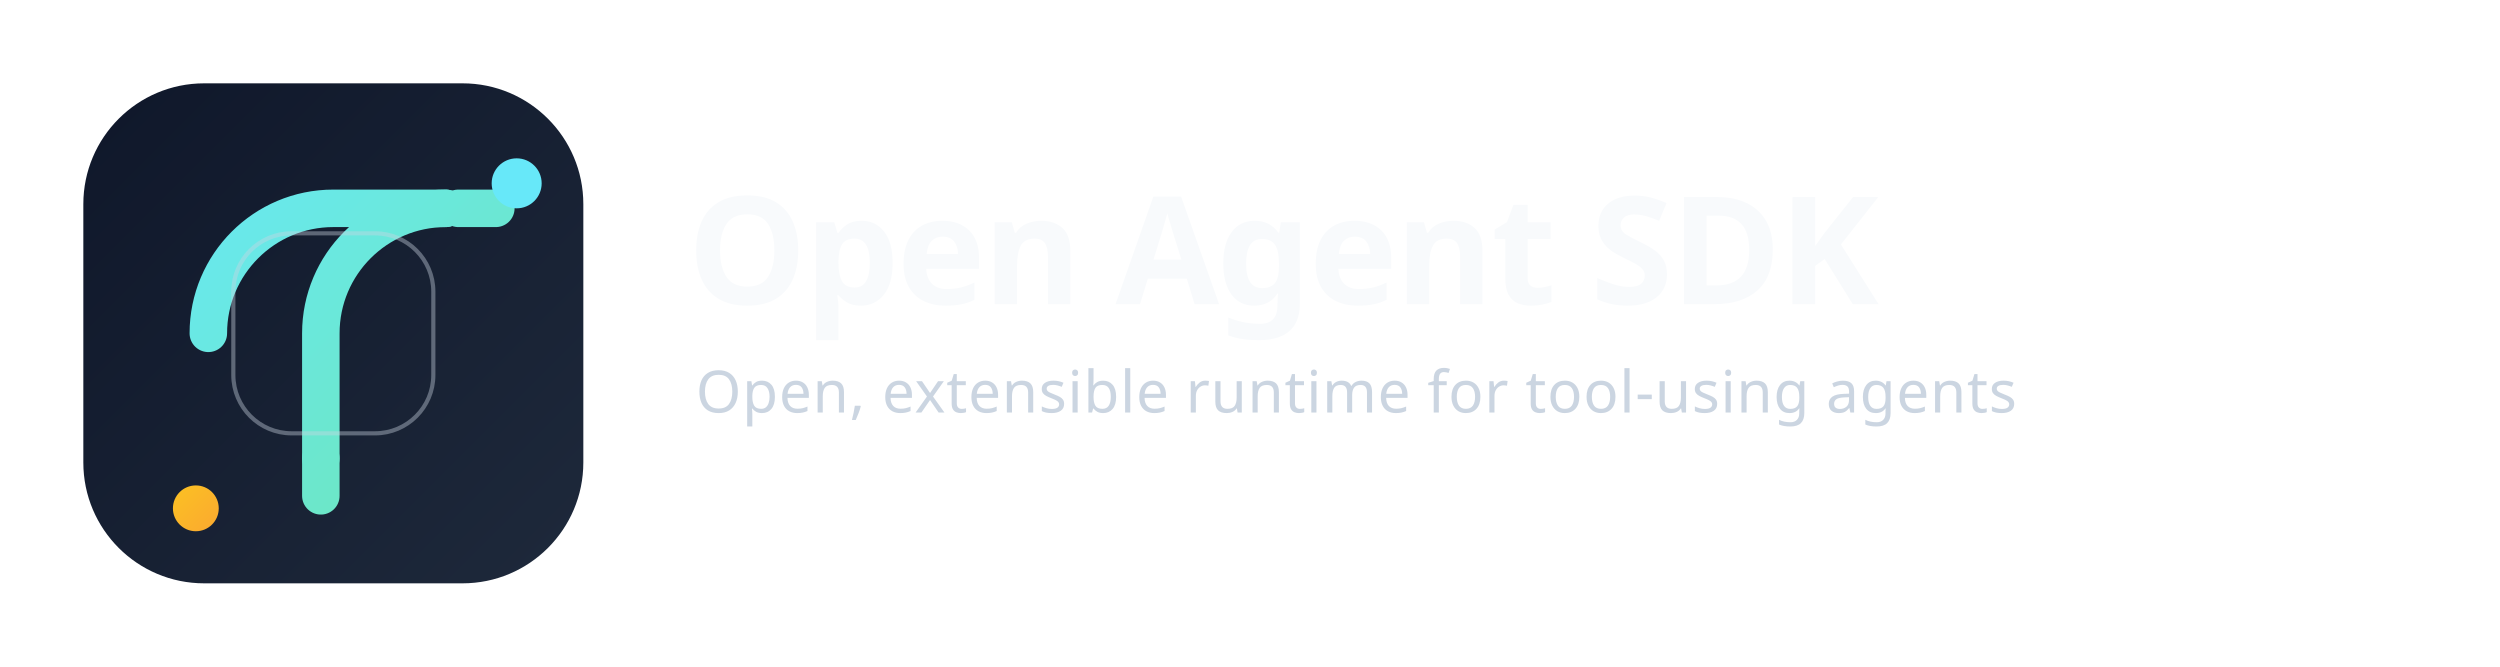
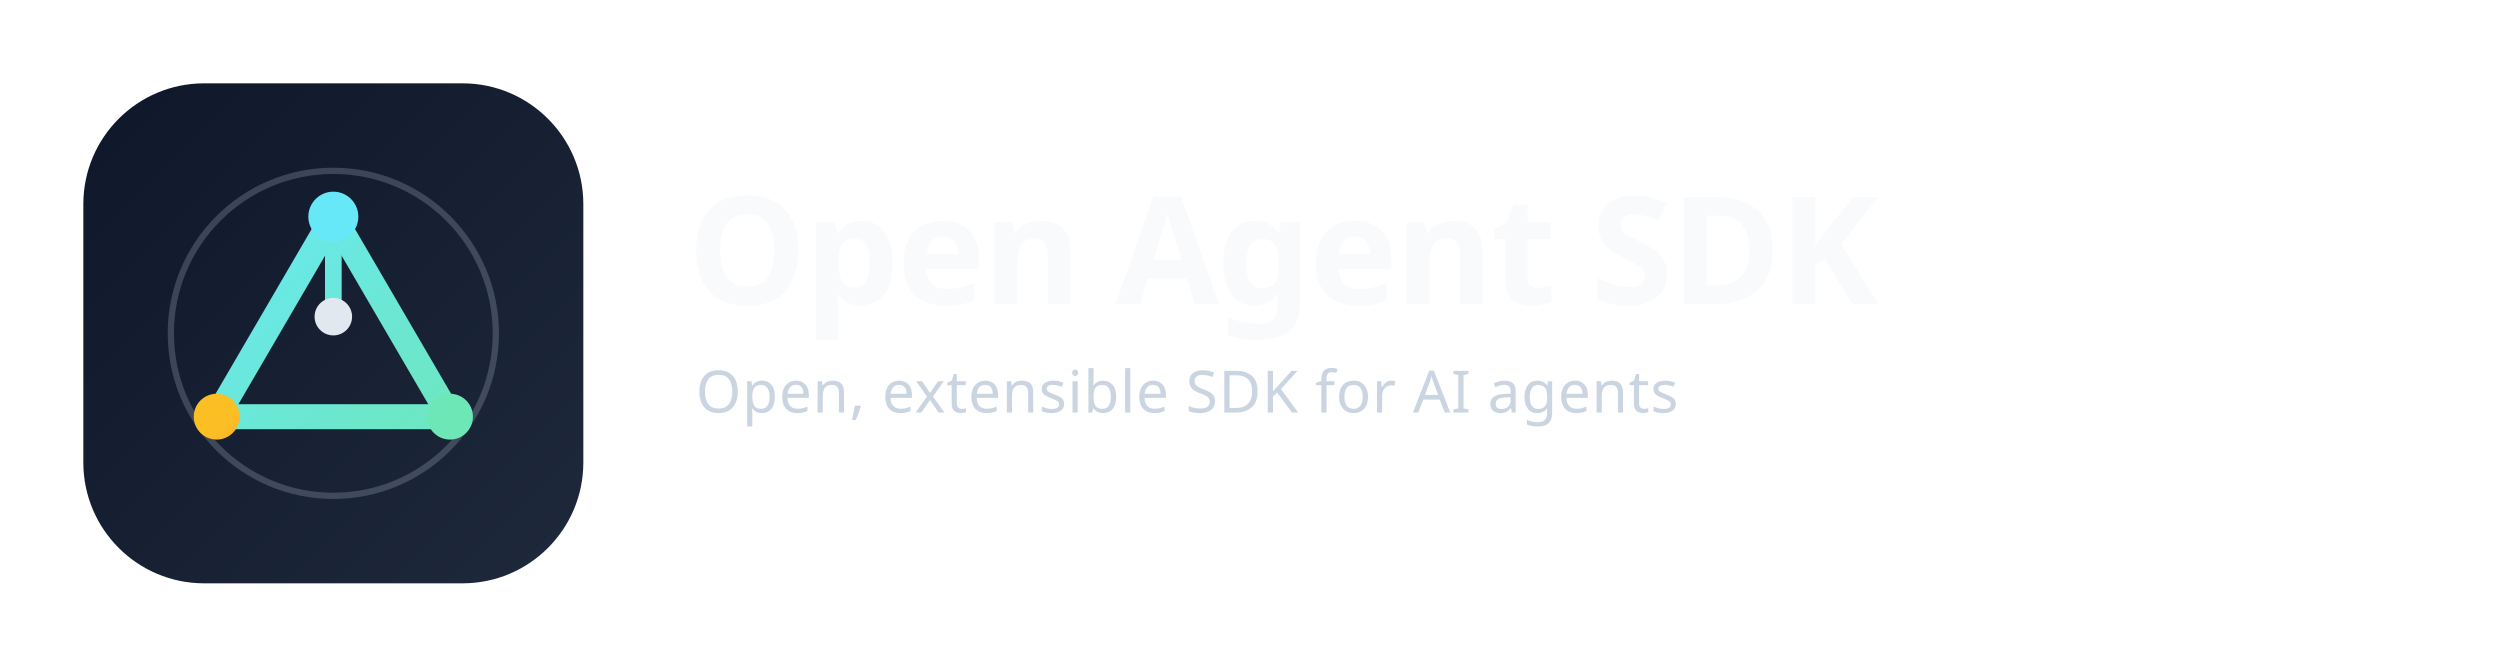
<svg xmlns="http://www.w3.org/2000/svg" width="1200" height="320" viewBox="0 0 1200 320" fill="none" role="img" aria-labelledby="title desc">
  <defs>
    <linearGradient id="markBgDark" x1="40" y1="40" x2="280" y2="280" gradientUnits="userSpaceOnUse">
      <stop offset="0" stop-color="#0F172A" />
      <stop offset="1" stop-color="#1E293B" />
    </linearGradient>
-     <linearGradient id="signalDark" x1="72" y1="72" x2="248" y2="248" gradientUnits="userSpaceOnUse">
+     <linearGradient id="signalDark" x1="92" y1="92" x2="228" y2="228" gradientUnits="userSpaceOnUse">
      <stop offset="0" stop-color="#67E8F9" />
      <stop offset="1" stop-color="#6EE7B7" />
    </linearGradient>
-     <linearGradient id="sparkDark" x1="68" y1="252" x2="108" y2="292" gradientUnits="userSpaceOnUse">
+     <linearGradient id="sparkDark" x1="86" y1="224" x2="112" y2="250" gradientUnits="userSpaceOnUse">
      <stop offset="0" stop-color="#FBBF24" />
      <stop offset="1" stop-color="#FB923C" />
    </linearGradient>
  </defs>
  <rect x="40" y="40" width="240" height="240" rx="58" fill="url(#markBgDark)" />
-   <path d="M100 160C100 126.863 126.863 100 160 100H214" stroke="url(#signalDark)" stroke-width="18" stroke-linecap="round" />
-   <path d="M220 100L238 100" stroke="url(#signalDark)" stroke-width="18" stroke-linecap="round" />
-   <path d="M214 100C180.863 100 154 126.863 154 160V220" stroke="url(#signalDark)" stroke-width="18" stroke-linecap="round" />
-   <path d="M154 220L154 238" stroke="url(#signalDark)" stroke-width="18" stroke-linecap="round" />
-   <rect x="112" y="112" width="96" height="96" rx="28" stroke="#CBD5E1" stroke-opacity="0.4" stroke-width="2" />
-   <circle cx="248" cy="88" r="12" fill="#67E8F9" />
-   <circle cx="94" cy="244" r="11" fill="url(#sparkDark)" />
+   <circle cx="160" cy="160" r="78" stroke="#CBD5E1" stroke-opacity="0.22" stroke-width="3" />
+   <path d="M160 104L104 200H216L160 104Z" stroke="url(#signalDark)" stroke-width="12" stroke-linejoin="round" />
+   <path d="M160 152L160 104" stroke="url(#signalDark)" stroke-width="8" stroke-linecap="round" />
+   <circle cx="160" cy="104" r="12" fill="#67E8F9" />
+   <circle cx="104" cy="200" r="11" fill="url(#sparkDark)" />
+   <circle cx="216" cy="200" r="11" fill="#6EE7B7" />
+   <circle cx="160" cy="152" r="9" fill="#E2E8F0" />
  <text x="330" y="146" font-size="72" font-family="'Sora', 'Avenir Next', 'Segoe UI', sans-serif" font-weight="700" fill="#F8FAFC" letter-spacing="-1.2">Open Agent SDK</text>
-   <text x="334" y="198" font-size="28" font-family="'Sora', 'Avenir Next', 'Segoe UI', sans-serif" font-weight="500" fill="#CBD5E1" letter-spacing="0.4">Open, extensible runtime for tool-using agents</text>
+   <text x="334" y="198" font-size="28" font-family="'Sora', 'Avenir Next', 'Segoe UI', sans-serif" font-weight="500" fill="#CBD5E1" letter-spacing="0.4">Open, extensible SDK for AI agents</text>
</svg>
